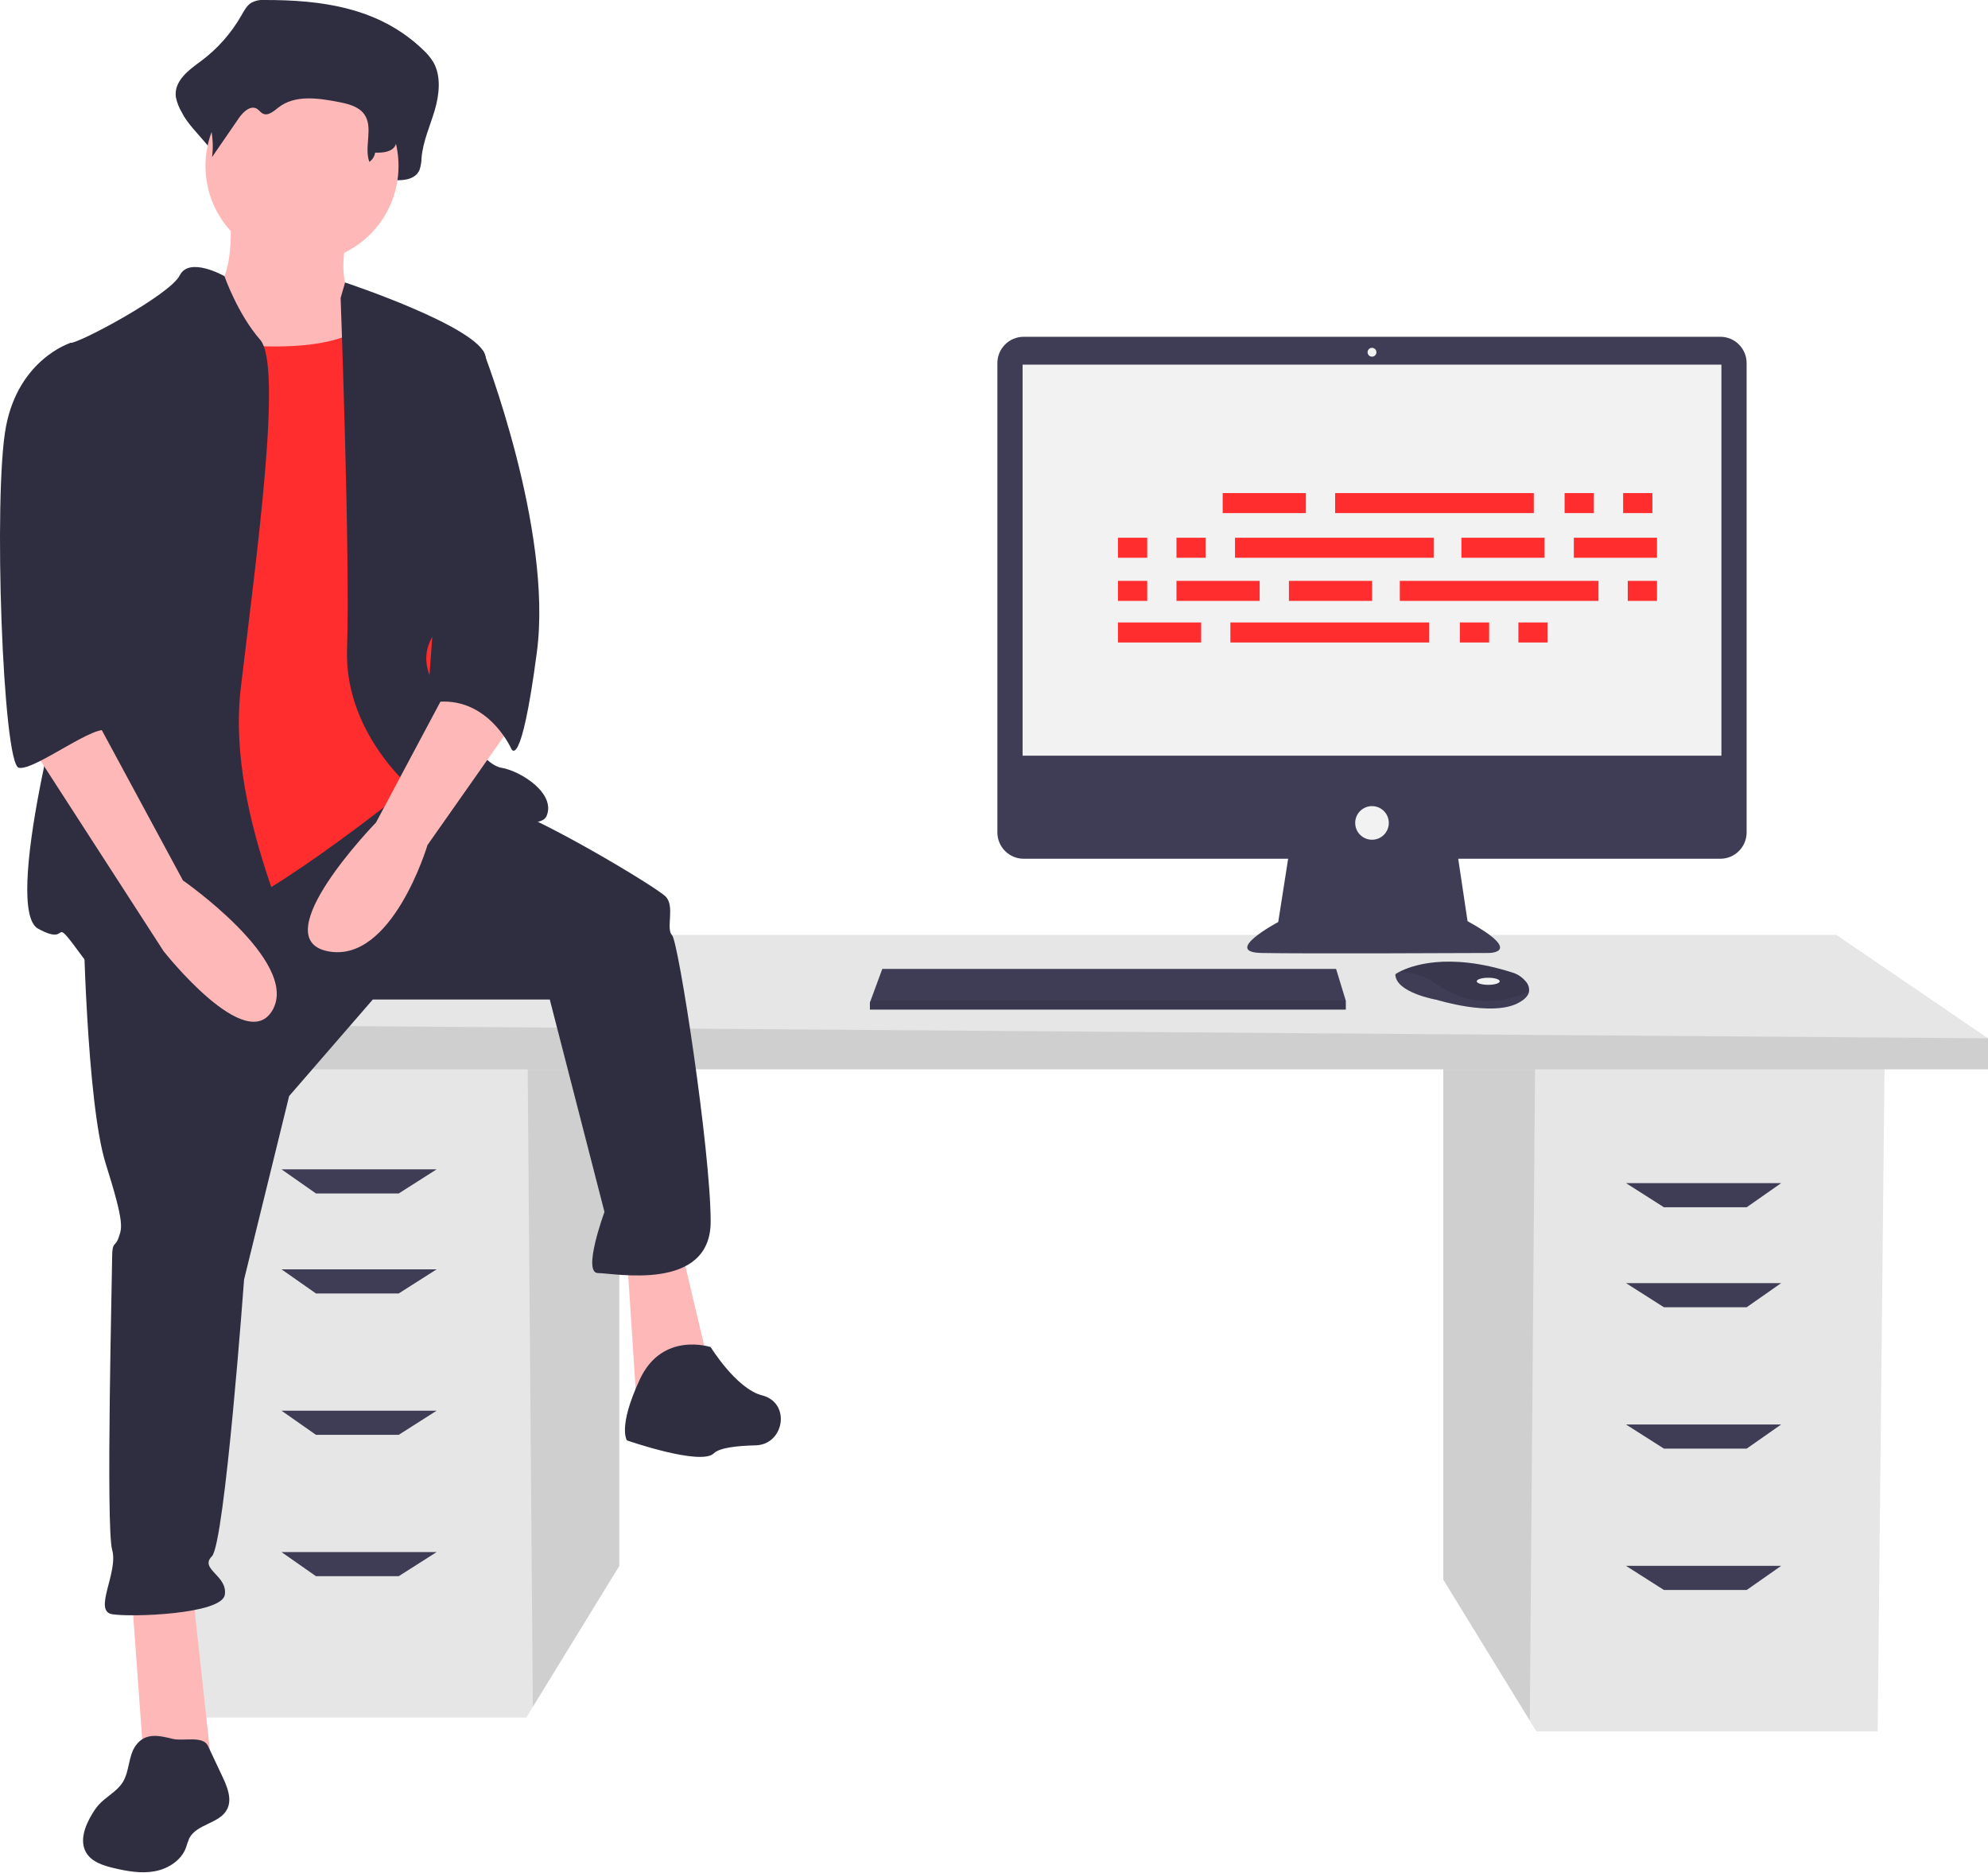
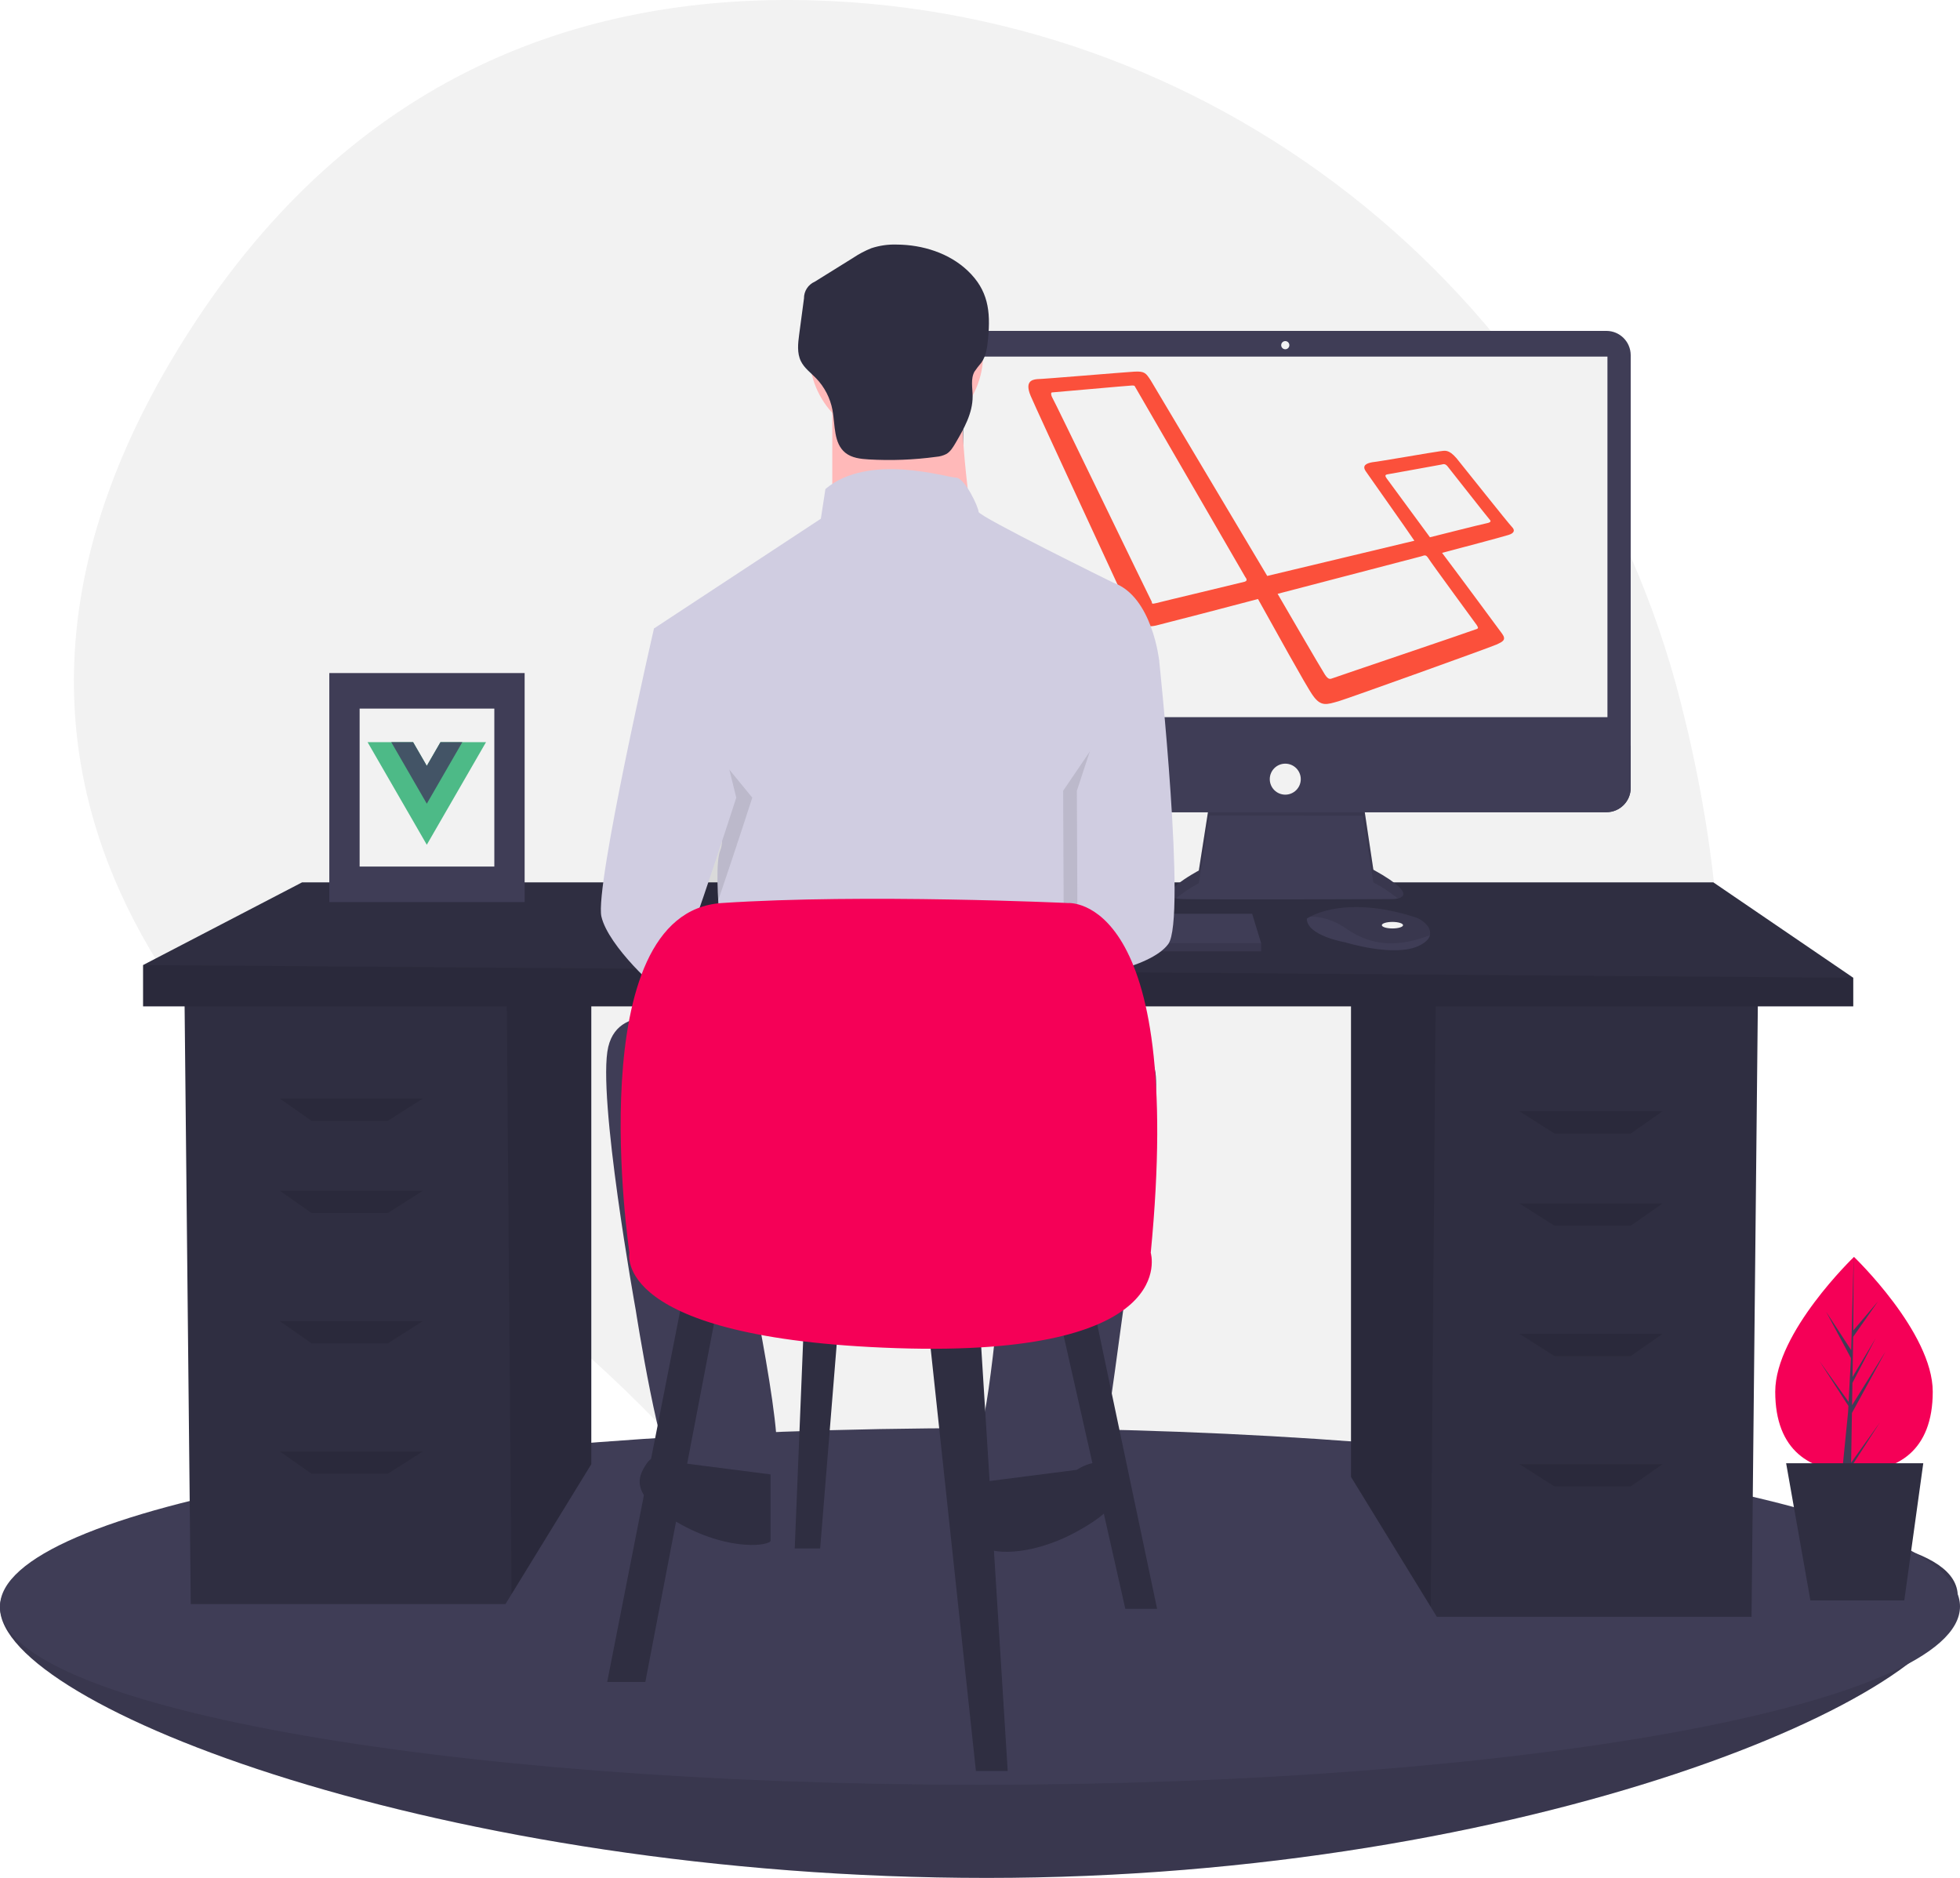
- <svg xmlns="http://www.w3.org/2000/svg" id="b52d7e2d-d80f-4111-b6ed-d15502ee1edd" data-name="Layer 1" width="711.188" height="669.683" viewBox="0 0 711.188 669.683">
-   <polygon points="516.326 380.018 516.326 565.013 547.27 615.443 549.625 619.279 671.722 619.279 674.189 380.018 516.326 380.018" fill="#e6e6e6" />
-   <polygon points="516.326 380.018 516.326 565.013 547.27 615.443 549.169 380.018 516.326 380.018" opacity="0.1" />
-   <polygon points="221.566 375.084 221.566 560.08 190.622 610.51 188.267 614.345 66.17 614.345 63.703 375.084 221.566 375.084" fill="#e6e6e6" />
-   <polygon points="221.566 375.084 221.566 560.08 190.622 610.51 188.723 375.084 221.566 375.084" opacity="0.1" />
-   <polygon points="711.188 371.385 711.188 382.484 47.67 382.484 47.67 366.451 109.335 334.385 656.923 334.385 711.188 371.385" fill="#e6e6e6" />
-   <polygon points="711.188 371.385 711.188 382.484 47.67 382.484 47.67 366.451 711.188 371.385" opacity="0.1" />
-   <polygon points="142.635 426.883 113.035 426.883 100.702 418.25 156.201 418.25 142.635 426.883" fill="#3f3d56" />
-   <polygon points="142.635 462.649 113.035 462.649 100.702 454.016 156.201 454.016 142.635 462.649" fill="#3f3d56" />
-   <polygon points="142.635 513.215 113.035 513.215 100.702 504.581 156.201 504.581 142.635 513.215" fill="#3f3d56" />
-   <polygon points="142.635 563.78 113.035 563.78 100.702 555.147 156.201 555.147 142.635 563.78" fill="#3f3d56" />
-   <polygon points="595.257 431.816 624.857 431.816 637.19 423.183 581.691 423.183 595.257 431.816" fill="#3f3d56" />
-   <polygon points="595.257 467.582 624.857 467.582 637.19 458.949 581.691 458.949 595.257 467.582" fill="#3f3d56" />
-   <polygon points="595.257 518.148 624.857 518.148 637.19 509.515 581.691 509.515 595.257 518.148" fill="#3f3d56" />
-   <polygon points="595.257 568.713 624.857 568.713 637.19 560.08 581.691 560.08 595.257 568.713" fill="#3f3d56" />
-   <path d="M859.82,235.615H610.634a9.423,9.423,0,0,0-9.424,9.424V412.897a9.423,9.423,0,0,0,9.424,9.424h94.593l-3.544,22.626s-20.253,10.759-6.013,11.076,81.328,0,81.328,0,12.974,0-7.595-11.392l-3.334-22.31h93.75a9.423,9.423,0,0,0,9.424-9.424V245.039A9.423,9.423,0,0,0,859.82,235.615Z" transform="translate(-244.406 -115.1587)" fill="#3f3d56" />
-   <rect x="365.823" y="130.424" width="249.996" height="139.871" fill="#f2f2f2" />
-   <circle cx="490.821" cy="125.994" r="1.582" fill="#f2f2f2" />
-   <circle cx="490.821" cy="294.346" r="6.013" fill="#f2f2f2" />
-   <polygon points="481.452 357.952 481.452 361.117 311.202 361.117 311.202 358.585 311.436 357.952 315.632 346.56 477.971 346.56 481.452 357.952" fill="#3f3d56" />
-   <path d="M791.376,470.013c-.31,1.326-1.481,2.725-4.127,4.047-9.493,4.747-28.797-1.266-28.797-1.266s-14.873-2.532-14.873-9.177a11.866,11.866,0,0,1,1.304-.775c3.991-2.112,17.225-7.322,40.691.221a9.786,9.786,0,0,1,4.46,2.923A4.667,4.667,0,0,1,791.376,470.013Z" transform="translate(-244.406 -115.1587)" fill="#3f3d56" />
-   <path d="M791.376,470.013c-11.62,4.452-21.977,4.785-32.607-2.598a23.343,23.343,0,0,0-13.886-4.573c3.991-2.112,17.225-7.322,40.691.221a9.786,9.786,0,0,1,4.46,2.923A4.667,4.667,0,0,1,791.376,470.013Z" transform="translate(-244.406 -115.1587)" opacity="0.1" />
-   <ellipse cx="532.4" cy="350.99" rx="4.114" ry="1.266" fill="#f2f2f2" />
-   <polygon points="481.452 357.952 481.452 361.117 311.202 361.117 311.202 358.585 311.436 357.952 481.452 357.952" opacity="0.1" />
-   <path d="M339.068,115.159a8.554,8.554,0,0,0-4.961,1.108c-1.476,1.011-2.406,2.782-3.356,4.429a52.986,52.986,0,0,1-14.434,16.305c-4.289,3.142-9.742,7.06-9.008,12.853a17.372,17.372,0,0,0,2.091,5.426c3.957,7.987,14.754,14.159,13.692,23.273,3.931-6.581-1.327-9.835,2.604-16.416,1.872-3.134,5.124-6.672,7.951-4.704.946.659,1.568,1.841,2.553,2.419,2.351,1.38,4.853-1.258,6.934-3.126,7.177-6.443,17.383-4.755,26.314-2.747,4.216.948,8.847,2.191,11.34,6.221,3.277,5.298-3.113,11.02-4.728,17.01a3.264,3.264,0,0,0,3.503,4.062c2.68-.264,5.854-.481,6.013-1.657,3.372.12,7.503-.262,8.947-3.772a14.762,14.762,0,0,0,.693-4.293c.53-5.897,3.033-11.277,4.691-16.89s2.379-12.191-.419-17.167a19.864,19.864,0,0,0-3.666-4.456C379.94,117.67,359.063,115.136,339.068,115.159Z" transform="translate(-244.406 -115.1587)" fill="#2f2e41" />
-   <path d="M326.544,190.064s3.453,28.778-9.209,31.081,11.511,41.441,11.511,41.441l57.557,6.907-13.814-46.045s-9.209-3.453-3.453-26.476S326.544,190.064,326.544,190.064Z" transform="translate(-244.406 -115.1587)" fill="#ffb8b8" />
-   <polygon points="47.028 569.318 51.633 632.631 75.806 632.631 68.9 569.318 47.028 569.318" fill="#ffb8b8" />
-   <polygon points="224.303 449.6 227.756 502.552 254.233 491.041 243.872 447.298 224.303 449.6" fill="#ffb8b8" />
-   <path d="M274.167,442.738s1.151,66.766,8.058,88.637,5.756,23.023,4.605,26.476-2.302,1.151-2.302,6.907-2.302,96.695,0,104.753-6.907,21.872,0,23.023,39.139,0,40.29-6.907-9.209-9.209-4.605-13.814,11.511-98.998,11.511-98.998l16.116-65.615,29.93-34.534H441.082l19.569,75.975s-8.058,21.872-2.302,21.872,40.29,6.907,40.29-18.418S487.127,451.947,484.825,449.645s1.151-10.36-2.302-13.814-43.743-27.627-58.708-32.232S387.857,393.515,387.857,393.515Z" transform="translate(-244.406 -115.1587)" fill="#2f2e41" />
-   <path d="M498.639,596.991s-17.267-5.756-25.325,11.511-4.605,21.872-4.605,21.872,26.476,9.209,31.081,4.605c2.003-2.003,8.365-2.699,14.913-2.846,9.973-.224,12.626-14.333,3.207-17.619q-.421-.147-.853-.255C507.848,611.955,498.639,596.991,498.639,596.991Z" transform="translate(-244.406 -115.1587)" fill="#2f2e41" />
-   <circle cx="108.038" cy="59.365" r="34.534" fill="#ffb8b8" />
-   <path d="M307.55,235.534s56.406,11.511,70.219-6.907,19.569,51.801,19.569,51.801l6.907,73.673-10.36,40.29s-54.103,43.743-71.37,47.197-43.743,5.756-43.743,5.756,8.058-127.776,8.058-130.078S307.55,235.534,307.55,235.534Z" transform="translate(-244.406 -115.1587)" fill="#FF2D2D" />
-   <path d="M324.704,213.945s-12.55-7.189-16.003-.282S273.016,237.836,269.562,237.836s6.907,95.544,2.302,107.056S245.389,440.436,258.051,447.343s3.453-6.907,16.116,10.36,74.824,17.267,78.277,10.36-27.627-58.708-21.872-107.056,14.965-115.114,6.907-124.323S324.704,213.945,324.704,213.945Z" transform="translate(-244.406 -115.1587)" fill="#2f2e41" />
-   <path d="M366.258,221.72l1.603-5.518s47.895,15.878,50.198,26.238,1.151,82.882-6.907,88.637-19.569,14.965-11.511,28.778,17.267,28.778,24.174,29.93,19.569,9.209,16.116,17.267-44.894-6.907-44.894-6.907-27.627-20.72-26.476-52.952S366.258,221.72,366.258,221.72Z" transform="translate(-244.406 -115.1587)" fill="#2f2e41" />
-   <path d="M406.548,357.554l-27.627,51.801s-40.29,41.441-17.267,46.045,35.685-37.987,35.685-37.987l29.93-42.592Z" transform="translate(-244.406 -115.1587)" fill="#ffb8b8" />
-   <path d="M340.75,124.195a7.838,7.838,0,0,0-4.039.783,9.413,9.413,0,0,0-2.732,3.131,39.773,39.773,0,0,1-11.75,11.524c-3.491,2.221-7.93,4.99-7.333,9.084a11.359,11.359,0,0,0,1.702,3.835,30.163,30.163,0,0,1,3.665,18.801l9.6-13.954c1.524-2.215,4.171-4.715,6.472-3.324.77.466,1.276,1.301,2.078,1.71,1.914.975,3.95-.889,5.644-2.21,5.842-4.554,14.15-3.361,21.421-1.942,3.432.67,7.202,1.549,9.231,4.397,3.372,4.733-.149,11.572,1.819,17.04a5.023,5.023,0,0,0,2.079-3.317c2.745.085,6.107-.185,7.283-2.666a9.188,9.188,0,0,0,.564-3.034c.432-4.168,2.469-7.971,3.819-11.938s1.937-8.616-.341-12.133a14.681,14.681,0,0,0-2.984-3.149C374.022,125.97,357.027,124.178,340.75,124.195Z" transform="translate(-244.406 -115.1587)" fill="#2f2e41" />
-   <path d="M406.548,237.836l10.725,2.847s24.96,63.919,19.204,107.662-9.209,34.534-9.209,34.534-9.209-20.72-29.93-16.116Z" transform="translate(-244.406 -115.1587)" fill="#2f2e41" />
-   <path d="M293.029,739.422c-2.776,3.772-2.219,9.165-4.678,13.151-2.131,3.455-6.148,5.267-8.814,8.329a22.326,22.326,0,0,0-2.266,3.26c-2.473,4.143-4.483,9.452-2.048,13.616,1.959,3.35,6.078,4.66,9.855,5.552,4.774,1.128,9.734,2.031,14.564,1.169s9.549-3.819,11.271-8.412a32.5,32.5,0,0,1,1.205-3.401c2.617-5.153,10.827-5.209,13.506-10.33,1.875-3.584.151-7.916-1.571-11.576l-5.261-11.177c-1.746-3.709-8.824-1.576-12.513-2.465C301.465,735.978,296.491,734.701,293.029,739.422Z" transform="translate(-244.406 -115.1587)" fill="#2f2e41" />
-   <path d="M254.598,380.577l48.348,74.824s29.93,37.987,39.139,20.72-32.232-46.045-32.232-46.045L278.772,372.519Z" transform="translate(-244.406 -115.1587)" fill="#ffb8b8" />
-   <path d="M278.772,240.138,269.562,237.836s-18.418,5.756-23.023,29.93-1.151,120.869,4.605,122.02,28.427-16.837,32.056-13.023-7.882-15.756-4.429-26.116S278.772,240.138,278.772,240.138Z" transform="translate(-244.406 -115.1587)" fill="#2f2e41" />
-   <g id="f3c2397c-d780-4cc6-97d8-1503d8277a2c" data-name="Group 13">
-     <rect id="ad41612f-86f7-46b2-a964-3a5da7bcf3cf" data-name="Rectangle 55" x="437.407" y="176.363" width="29.752" height="7.163" fill="#FF2D2D" />
-     <rect id="b9a0b375-cc2a-4c59-8850-661af54e4f62" data-name="Rectangle 56" x="559.722" y="176.363" width="10.468" height="7.163" fill="#FF2D2D" />
-     <rect id="e174c2ab-9bc5-41ec-b37c-b06fbf8a9878" data-name="Rectangle 57" x="580.659" y="176.363" width="10.468" height="7.163" fill="#FF2D2D" />
-     <rect id="ba2479ac-4c7d-43b4-a028-73b1e20e4002" data-name="Rectangle 58" x="477.628" y="176.363" width="71.075" height="7.163" fill="#FF2D2D" />
-     <rect id="ac60ef86-00f2-480b-8171-28b6fdfc1958" data-name="Rectangle 59" x="399.941" y="222.644" width="29.752" height="7.163" fill="#FF2D2D" />
-     <rect id="b3d8298d-cd65-487a-8b19-4cee946356e7" data-name="Rectangle 60" x="522.256" y="222.644" width="10.468" height="7.163" fill="#FF2D2D" />
-     <rect id="ed27f15f-f0c4-4569-8330-a6688f8e356c" data-name="Rectangle 61" x="543.193" y="222.644" width="10.468" height="7.163" fill="#FF2D2D" />
-     <rect id="f685c005-adaf-4d60-acda-005b037d82a6" data-name="Rectangle 62" x="440.162" y="222.644" width="71.075" height="7.163" fill="#FF2D2D" />
-     <rect id="eca7c7fc-83f8-48ca-a588-6606db47af3f" data-name="Rectangle 63" x="522.807" y="192.341" width="29.752" height="7.163" fill="#FF2D2D" />
-     <rect id="a71b5b2f-f8b9-481d-a301-5e3357e5fe42" data-name="Rectangle 64" x="563.028" y="192.341" width="29.752" height="7.163" fill="#FF2D2D" />
-     <rect id="abb3a25a-f854-41fc-8391-e6ad9fbe2417" data-name="Rectangle 66" x="399.941" y="192.341" width="10.468" height="7.163" fill="#FF2D2D" />
-     <rect id="add2b425-b775-4eb5-9c25-8c4c14f957c9" data-name="Rectangle 67" x="420.878" y="192.341" width="10.468" height="7.163" fill="#FF2D2D" />
-     <rect id="b7159612-3b84-4b0b-a885-612eaab04c06" data-name="Rectangle 68" x="441.815" y="192.341" width="71.075" height="7.163" fill="#FF2D2D" />
-     <rect id="edfc7301-4de5-47dc-80e2-1ae2da982d6d" data-name="Rectangle 69" x="461.099" y="207.768" width="29.752" height="7.163" fill="#FF2D2D" />
-     <rect id="e1009f91-6275-4375-80fa-0d778e331fdc" data-name="Rectangle 70" x="420.878" y="207.768" width="29.752" height="7.163" fill="#FF2D2D" />
-     <rect id="a060fb9f-1f1a-4862-9a69-16dd49199e18" data-name="Rectangle 71" x="399.941" y="207.768" width="10.468" height="7.163" fill="#FF2D2D" />
-     <rect id="b6754d5f-104f-449c-b9a9-cf9ac82bf5fe" data-name="Rectangle 73" x="582.312" y="207.768" width="10.468" height="7.163" fill="#FF2D2D" />
-     <rect id="e6ed1ccd-2cfd-450f-a339-07df3a1ee6bb" data-name="Rectangle 74" x="500.768" y="207.768" width="71.075" height="7.163" fill="#FF2D2D" />
-   </g>
+ <svg xmlns="http://www.w3.org/2000/svg" data-name="Layer 1" width="863" height="826.714" viewBox="0 0 863 826.714">
+   <path d="M908.585,346.03C863.668,169.408,708.468,41.912,526.296,36.799,429.988,34.095,328.644,66.036,254.859,177.81c-131.9,199.808,8.106,337.882,105.713,403.492a610.758,610.758,0,0,1,126.241,113.465c65.931,78.238,192.767,175.459,343.823,23.128C940.122,607.486,938.503,463.677,908.585,346.03Z" transform="translate(-168.5 -36.64287)" fill="#f2f2f2" />
+   <path d="M1030.5,739.357c0,43.354-189.189,124-427.5,124s-434.5-75.646-434.5-119,196.189-38,434.5-38S1030.5,696.003,1030.5,739.357Z" transform="translate(-168.5 -36.64287)" fill="#3f3d56" />
+   <path d="M1030.5,739.357c0,43.354-189.189,124-427.5,124s-434.5-75.646-434.5-119,196.189-38,434.5-38S1030.5,696.003,1030.5,739.357Z" transform="translate(-168.5 -36.64287)" opacity="0.1" />
+   <ellipse cx="431.5" cy="707.214" rx="431.5" ry="78.5" fill="#3f3d56" />
+   <polygon points="594.859 440.238 594.859 650.182 629.976 707.413 632.649 711.766 771.212 711.766 774.011 440.238 594.859 440.238" fill="#2f2e41" />
+   <polygon points="594.859 440.238 594.859 650.182 629.976 707.413 632.131 440.238 594.859 440.238" opacity="0.1" />
+   <polygon points="260.348 434.639 260.348 644.583 225.231 701.814 222.558 706.167 83.994 706.167 81.195 434.639 260.348 434.639" fill="#2f2e41" />
+   <polygon points="260.348 434.639 260.348 644.583 225.231 701.814 223.075 434.639 260.348 434.639" opacity="0.1" />
+   <polygon points="816 430.44 816 443.037 63 443.037 63 424.842 132.981 388.452 754.416 388.452 816 430.44" fill="#2f2e41" />
+   <polygon points="816 430.44 816 443.037 63 443.037 63 424.842 816 430.44" opacity="0.1" />
+   <polygon points="170.771 493.424 137.18 493.424 123.184 483.626 186.167 483.626 170.771 493.424" opacity="0.1" />
+   <polygon points="170.771 534.013 137.18 534.013 123.184 524.215 186.167 524.215 170.771 534.013" opacity="0.1" />
+   <polygon points="170.771 591.398 137.18 591.398 123.184 581.6 186.167 581.6 170.771 591.398" opacity="0.1" />
+   <polygon points="170.771 648.782 137.18 648.782 123.184 638.985 186.167 638.985 170.771 648.782" opacity="0.1" />
+   <polygon points="684.435 499.022 718.026 499.022 732.022 489.225 669.039 489.225 684.435 499.022" opacity="0.1" />
+   <polygon points="684.435 539.611 718.026 539.611 732.022 529.814 669.039 529.814 684.435 539.611" opacity="0.1" />
+   <polygon points="684.435 596.996 718.026 596.996 732.022 587.199 669.039 587.199 684.435 596.996" opacity="0.1" />
+   <polygon points="684.435 654.381 718.026 654.381 732.022 644.583 669.039 644.583 684.435 654.381" opacity="0.1" />
+   <path d="M701.016,390.069,696.347,419.877s-22.984,12.21-6.823,12.569,92.296,0,92.296,0,14.724,0-8.619-12.929l-4.669-31.244Z" transform="translate(-168.5 -36.64287)" fill="#3f3d56" />
+   <path d="M686.273,432.123a63.569,63.569,0,0,1,10.074-6.669l4.669-29.808,67.516.064,4.669,29.385a61.304,61.304,0,0,1,10.788,7.099c2.998-.684,6.274-3.226-10.788-12.676l-4.669-31.244-67.516,1.796L696.347,419.877S677.034,430.139,686.273,432.123Z" transform="translate(-168.5 -36.64287)" opacity="0.1" />
+   <rect x="413.824" y="145.672" width="304.18" height="211.885" rx="10.695" fill="#3f3d56" />
+   <rect x="424.059" y="156.984" width="283.71" height="158.734" fill="#f2f2f2" />
+   <circle cx="565.914" cy="151.957" r="1.796" fill="#f2f2f2" />
+   <path d="M886.505,364.931v18.574a10.693,10.693,0,0,1-10.695,10.695H593.019a10.693,10.693,0,0,1-10.695-10.695v-18.574Z" transform="translate(-168.5 -36.64287)" fill="#3f3d56" />
+   <circle cx="565.914" cy="343.012" r="6.823" fill="#f2f2f2" />
+   <polygon points="555.281 415.196 555.281 418.788 362.071 418.788 362.071 415.915 362.337 415.196 367.099 402.268 551.331 402.268 555.281 415.196" fill="#3f3d56" />
+   <path d="M798.135,448.323c-.352,1.505-1.681,3.092-4.683,4.593-10.774,5.387-32.681-1.437-32.681-1.437s-16.879-2.873-16.879-10.415a13.468,13.468,0,0,1,1.48-.88c4.53-2.396,19.548-8.31,46.178.25a11.106,11.106,0,0,1,5.062,3.317A5.296,5.296,0,0,1,798.135,448.323Z" transform="translate(-168.5 -36.64287)" fill="#3f3d56" />
+   <path d="M798.135,448.323c-13.187,5.053-24.941,5.43-37.004-2.948-6.084-4.223-11.611-5.268-15.758-5.189,4.53-2.396,19.548-8.31,46.178.25a11.106,11.106,0,0,1,5.062,3.317A5.296,5.296,0,0,1,798.135,448.323Z" transform="translate(-168.5 -36.64287)" opacity="0.1" />
+   <ellipse cx="613.101" cy="407.296" rx="4.669" ry="1.437" fill="#f2f2f2" />
+   <polygon points="555.281 415.196 555.281 418.788 362.071 418.788 362.071 415.915 362.337 415.196 555.281 415.196" opacity="0.1" />
+   <path d="M834.194,268.594c-1.524-1.524-21.087-26.169-24.39-30.234-3.557-4.065-5.081-3.303-7.368-3.049s-26.931,4.573-29.725,4.827c-2.795.508-4.573,1.524-2.795,4.065,1.524,2.287,17.784,25.152,21.341,30.488l-64.786,15.498-51.321-86.128c-2.033-3.049-2.541-4.065-7.114-3.811s-40.396,3.303-42.937,3.303c-2.541.254-5.335,1.27-2.795,7.368s43.191,93.496,44.207,96.036,4.065,6.606,10.925,5.081c7.114-1.778,31.504-8.13,44.969-11.687,7.114,12.703,21.341,38.618,24.136,42.429,3.557,5.081,6.098,4.065,11.433,2.541,4.319-1.27,66.565-23.628,69.359-24.898s4.573-2.033,2.541-4.827c-1.524-2.033-17.784-24.136-26.423-35.569,5.843-1.524,26.931-7.114,29.217-7.876,2.541-.762,3.049-2.033,1.524-3.557ZM716.562,292.73c-.762.254-37.093,8.892-38.872,9.4-2.033.508-2.033.254-2.033-.508-.508-.762-43.191-89.176-43.953-90.193-.508-1.016-.508-2.033,0-2.033s34.299-3.049,35.315-3.049c1.27,0,1.016.254,1.524,1.016,0,0,47.51,82.063,48.272,83.333,1.016,1.27.508,1.778-.254,2.033Zm102.134,19.055c.508,1.016,1.27,1.524-.762,2.033-1.778.762-61.229,20.833-62.5,21.341s-2.033.762-3.557-1.524-20.833-35.569-20.833-35.569l63.262-16.514c1.524-.508,2.033-.762,3.049.762,1.016,1.778,20.833,28.709,21.341,29.471Zm4.065-44.715c-1.524.254-24.644,6.098-24.644,6.098l-19.055-25.915c-.508-.762-1.016-1.524.254-1.778s22.866-4.065,23.882-4.319,1.778-.508,3.049,1.27c1.27,1.524,17.53,22.358,18.293,23.12s-.254,1.27-1.778,1.524Z" transform="translate(-168.5 -36.64287)" fill="#fb503b" />
+   <circle cx="394.639" cy="155.895" r="38.247" fill="#ffb9b9" />
+   <path d="M534.957,211.661v60.389h62.402s-8.052-50.325-4.026-65.422Z" transform="translate(-168.5 -36.64287)" fill="#ffb9b9" />
+   <path d="M658.756,293.187s-59.383-29.188-59.383-31.201-6.039-15.097-10.065-15.097-38.247-11.071-57.37,5.032l-2.013,13.084-73.474,48.312,20.13,73.474s13.084,14.091,9.058,24.156,3.019,61.396,3.019,61.396l158.019-5.032V398.868s5.032-16.104,8.052-21.136,0-20.13,0-20.13l24.156-30.195S675.866,299.225,658.756,293.187Z" transform="translate(-168.5 -36.64287)" fill="#d0cde1" />
+   <path d="M458.967,337.975l4.529-24.659S437.328,427.05,440.347,440.134s25.162,33.214,28.182,34.221,31.201-86.558,31.201-86.558Z" transform="translate(-168.5 -36.64287)" opacity="0.1" />
+   <path d="M473.561,310.297l-17.11,3.019S430.282,427.05,433.302,440.134s25.162,33.214,28.182,34.221,31.201-86.558,31.201-86.558Z" transform="translate(-168.5 -36.64287)" fill="#d0cde1" />
+   <path d="M664.291,344.014l8.555-16.607s12.078,113.734,4.026,124.805-39.903,15.214-39.903,15.214l-.357-82.649Z" transform="translate(-168.5 -36.64287)" opacity="0.1" />
+   <path d="M665.801,314.323l13.084,13.084s12.078,113.734,4.026,124.805-39.903,15.214-39.903,15.214l-.357-82.649Z" transform="translate(-168.5 -36.64287)" fill="#d0cde1" />
+   <path d="M470.542,487.439s-29.188-11.071-34.221,10.065S448.399,613.251,448.399,613.251s11.071,71.461,18.117,73.474,38.247,3.019,43.279-6.039-15.097-101.656-15.097-101.656l116.753-2.013s-7.045,80.519-11.071,87.565-4.026,31.201,0,31.201,48.312-2.013,51.331-8.052,20.13-141.915,20.13-141.915,14.091-47.305-2.013-44.286S470.542,487.439,470.542,487.439Z" transform="translate(-168.5 -36.64287)" fill="#3f3d56" />
+   <path d="M642.652,683.705s10.065-7.045,15.097,0,7.045,15.097-15.097,27.175-39.253,9.058-39.253,7.045V688.738Z" transform="translate(-168.5 -36.64287)" fill="#2f2e41" />
+   <path d="M468.529,680.686s-10.065-7.045-15.097,0S446.386,695.783,468.529,707.861s39.253,9.058,39.253,7.045V685.718Z" transform="translate(-168.5 -36.64287)" fill="#2f2e41" />
+   <path d="M563.387,144.312a32.348,32.348,0,0,0-11.234,1.601,43.428,43.428,0,0,0-8.003,4.234L527.265,160.648a7.908,7.908,0,0,0-4.766,7.37l-2.11,15.802c-.532,3.988-1.023,8.252.762,11.858,1.49,3.009,4.331,5.069,6.668,7.48a27.456,27.456,0,0,1,7.236,14.061c1.208,6.598.435,14.543,5.656,18.753,2.827,2.28,6.68,2.711,10.306,2.923a153.786,153.786,0,0,0,29.701-1.143,11.819,11.819,0,0,0,4.487-1.257c1.775-1.05,2.892-2.903,3.937-4.681,3.771-6.42,7.657-13.249,7.616-20.694-.02-3.683-.963-7.639.806-10.87a42.497,42.497,0,0,1,3.038-3.945c2.19-3.077,2.616-7.03,2.973-10.79,1.14-12.009-.052-21.147-8.902-29.606C586.41,148.011,574.654,144.385,563.387,144.312Z" transform="translate(-168.5 -36.64287)" fill="#2f2e41" />
+   <polygon points="300.937 569.703 267.346 740.458 284.141 740.458 316.333 572.503 300.937 569.703" fill="#2f2e41" />
+   <polygon points="408.708 583.7 429.703 779.648 443.699 779.648 431.102 578.101 408.708 583.7" fill="#2f2e41" />
+   <polygon points="466.093 578.101 495.485 708.267 509.481 708.267 481.489 575.302 466.093 578.101" fill="#2f2e41" />
+   <polygon points="354.123 578.101 349.924 681.674 361.121 681.674 369.519 578.101 354.123 578.101" fill="#2f2e41" />
+   <path d="M445.643,588.151s-22.394-149.76,40.589-153.959,152.559,0,152.559,0,51.786-4.199,36.39,153.959c0,0,13.996,46.188-111.97,41.989S445.643,588.151,445.643,588.151Z" transform="translate(-168.5 -36.64287)" fill="#f50057" />
+   <path d="M1019.5,649.308c0,26.115-15.525,35.234-34.676,35.234s-34.676-9.118-34.676-35.234,34.676-59.338,34.676-59.338S1019.5,623.193,1019.5,649.308Z" transform="translate(-168.5 -36.64287)" fill="#f50057" />
+   <polygon points="815.416 622.048 830.195 595.009 815.471 618.619 815.631 608.792 825.817 589.229 815.673 606.191 815.96 588.516 826.868 572.942 816.005 585.737 816.185 553.327 815.106 594.394 804.06 577.487 814.972 597.859 813.939 617.599 813.908 617.075 801.123 599.212 813.869 618.926 813.74 621.395 813.717 621.432 813.728 621.635 811.106 647.977 814.609 647.977 815.029 645.849 827.744 626.182 815.06 643.904 815.416 622.048" fill="#3f3d56" />
+   <polygon points="838.47 704.549 797.129 704.549 786.445 644.163 846.831 644.163 838.47 704.549" fill="#2f2e41" />
+   <rect x="145" y="296.3" width="86" height="100.828" fill="#3f3d56" />
+   <rect x="158.345" y="311.946" width="59.31" height="69.536" fill="#f2f2f2" />
+   <path d="M362.444,363.357l-6.023,10.431-6.023-10.431H330.343l26.079,45.17L382.5,363.357Z" transform="translate(-168.5 -36.64287)" fill="#4dba87" />
+   <path d="M362.444,363.357l-6.023,10.431-6.023-10.431H340.774l15.647,27.101,15.647-27.101Z" transform="translate(-168.5 -36.64287)" fill="#435466" />
</svg>
